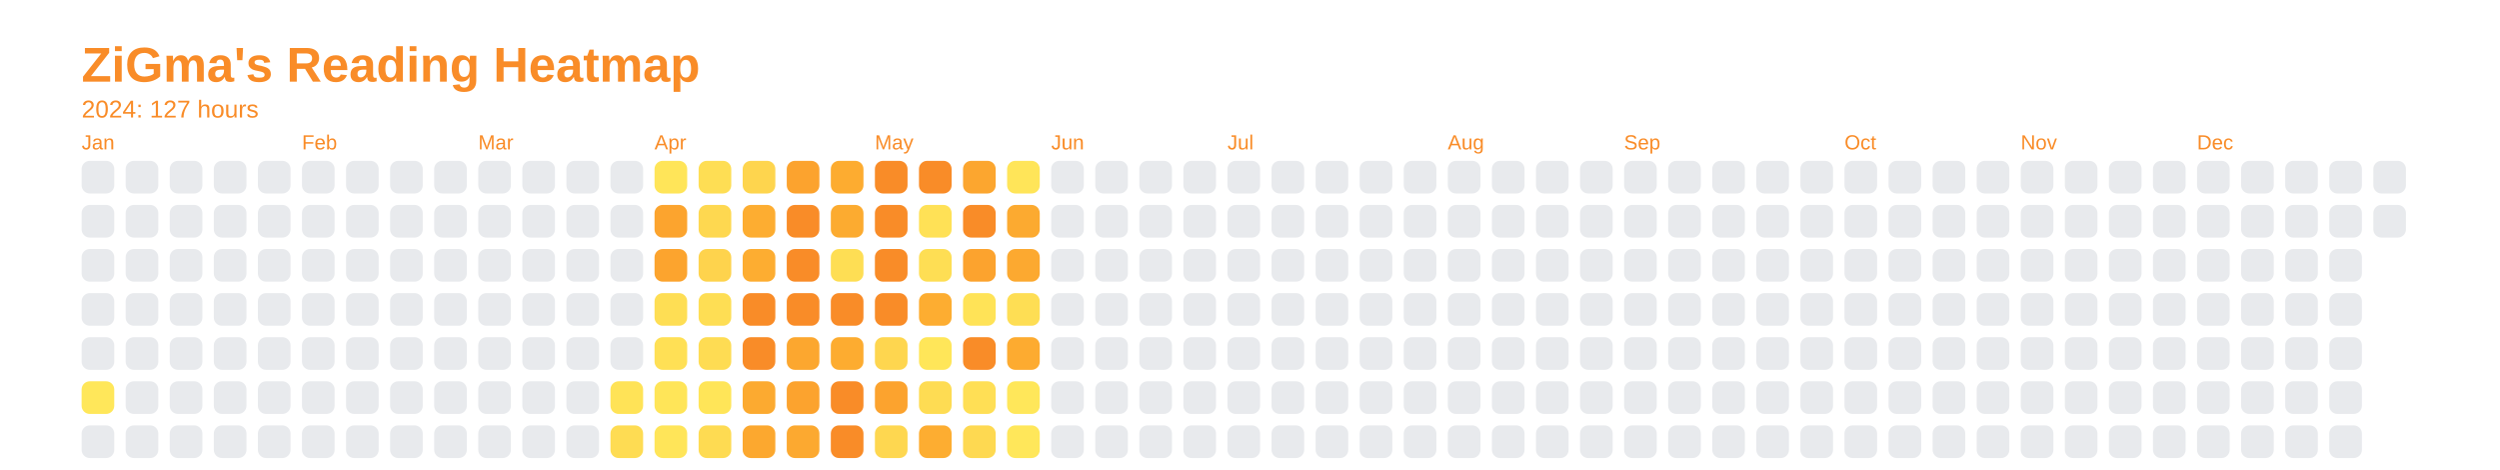
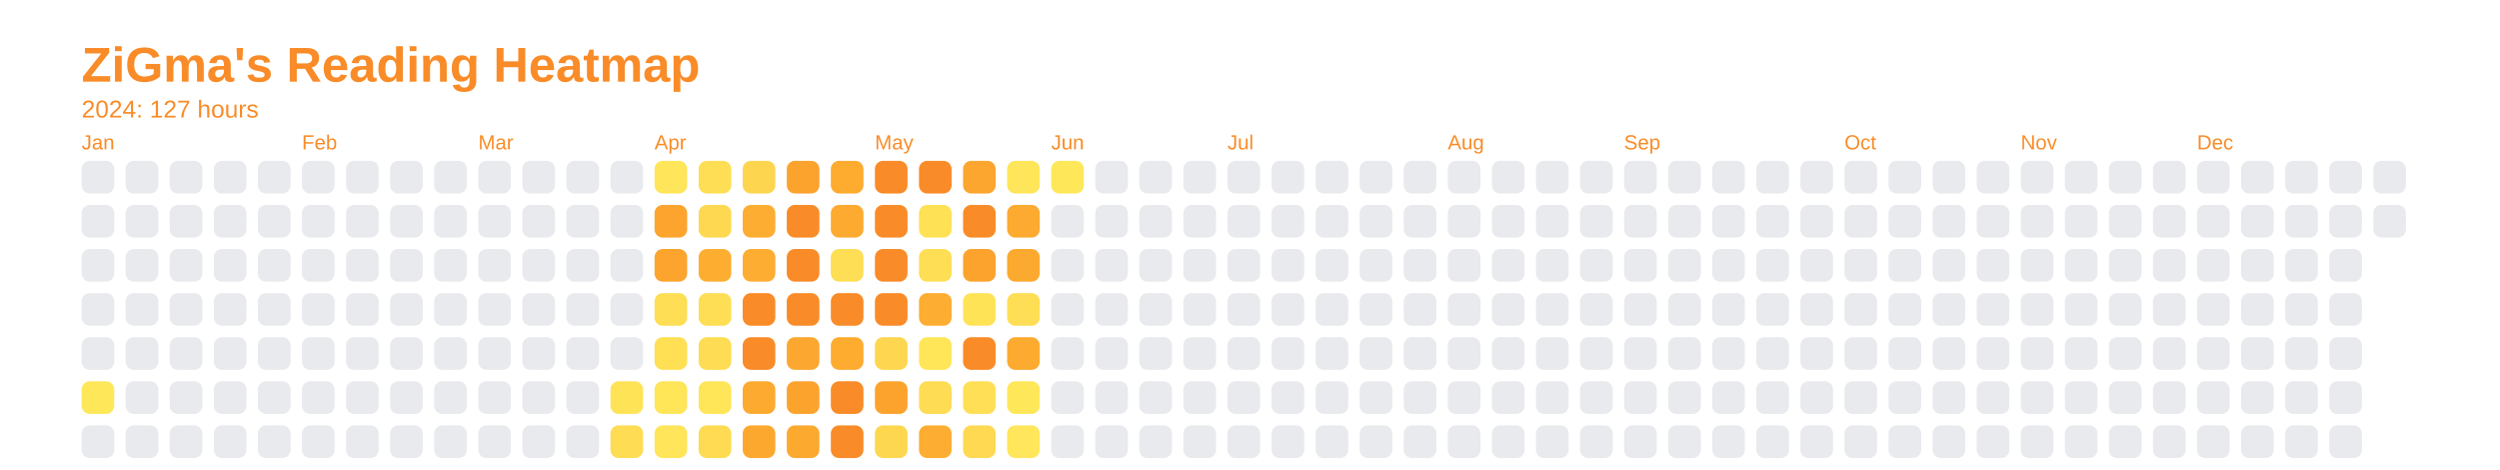
<svg xmlns="http://www.w3.org/2000/svg" baseProfile="full" height="57.5mm" version="1.1" viewBox="0,0,306.2,57.5" width="306.2mm">
  <defs />
  <rect fill="none" height="57.5" width="306.2" x="0" y="0" />
  <text fill="#f98c28" style="font-size:6px; font-family:Arial; font-weight:bold;" x="10" y="10">ZiGma's Reading Heatmap</text>
  <text fill="#f98c28" style="font-size:3px; font-family:Arial;" x="10" y="14.4">2024: 127 hours</text>
  <text fill="#f98c28" style="font-size:2.5px; font-family:Arial" x="10" y="18.3">Jan</text>
  <rect fill="#e8eaed" height="4" rx="1" ry="1" width="4" x="10" y="19.7" />
  <rect fill="#e8eaed" height="4" rx="1" ry="1" width="4" x="10" y="25.1" />
  <rect fill="#e8eaed" height="4" rx="1" ry="1" width="4" x="10" y="30.5" />
  <rect fill="#e8eaed" height="4" rx="1" ry="1" width="4" x="10" y="35.9" />
  <rect fill="#e8eaed" height="4" rx="1" ry="1" width="4" x="10" y="41.3" />
  <rect fill="#ffe75a" height="4" rx="1" ry="1" width="4" x="10" y="46.7" />
  <rect fill="#e8eaed" height="4" rx="1" ry="1" width="4" x="10" y="52.1" />
  <rect fill="#e8eaed" height="4" rx="1" ry="1" width="4" x="15.4" y="19.7" />
  <rect fill="#e8eaed" height="4" rx="1" ry="1" width="4" x="15.4" y="25.1" />
  <rect fill="#e8eaed" height="4" rx="1" ry="1" width="4" x="15.4" y="30.5" />
  <rect fill="#e8eaed" height="4" rx="1" ry="1" width="4" x="15.4" y="35.9" />
  <rect fill="#e8eaed" height="4" rx="1" ry="1" width="4" x="15.4" y="41.3" />
  <rect fill="#e8eaed" height="4" rx="1" ry="1" width="4" x="15.4" y="46.7" />
  <rect fill="#e8eaed" height="4" rx="1" ry="1" width="4" x="15.4" y="52.1" />
  <rect fill="#e8eaed" height="4" rx="1" ry="1" width="4" x="20.8" y="19.7" />
  <rect fill="#e8eaed" height="4" rx="1" ry="1" width="4" x="20.8" y="25.1" />
  <rect fill="#e8eaed" height="4" rx="1" ry="1" width="4" x="20.8" y="30.5" />
  <rect fill="#e8eaed" height="4" rx="1" ry="1" width="4" x="20.8" y="35.9" />
  <rect fill="#e8eaed" height="4" rx="1" ry="1" width="4" x="20.8" y="41.3" />
  <rect fill="#e8eaed" height="4" rx="1" ry="1" width="4" x="20.8" y="46.7" />
  <rect fill="#e8eaed" height="4" rx="1" ry="1" width="4" x="20.8" y="52.1" />
  <rect fill="#e8eaed" height="4" rx="1" ry="1" width="4" x="26.2" y="19.7" />
  <rect fill="#e8eaed" height="4" rx="1" ry="1" width="4" x="26.2" y="25.1" />
  <rect fill="#e8eaed" height="4" rx="1" ry="1" width="4" x="26.2" y="30.5" />
  <rect fill="#e8eaed" height="4" rx="1" ry="1" width="4" x="26.2" y="35.9" />
  <rect fill="#e8eaed" height="4" rx="1" ry="1" width="4" x="26.2" y="41.3" />
  <rect fill="#e8eaed" height="4" rx="1" ry="1" width="4" x="26.2" y="46.7" />
  <rect fill="#e8eaed" height="4" rx="1" ry="1" width="4" x="26.2" y="52.1" />
  <rect fill="#e8eaed" height="4" rx="1" ry="1" width="4" x="31.6" y="19.7" />
  <rect fill="#e8eaed" height="4" rx="1" ry="1" width="4" x="31.6" y="25.1" />
  <rect fill="#e8eaed" height="4" rx="1" ry="1" width="4" x="31.6" y="30.5" />
  <rect fill="#e8eaed" height="4" rx="1" ry="1" width="4" x="31.6" y="35.9" />
  <rect fill="#e8eaed" height="4" rx="1" ry="1" width="4" x="31.6" y="41.3" />
  <rect fill="#e8eaed" height="4" rx="1" ry="1" width="4" x="31.6" y="46.7" />
  <rect fill="#e8eaed" height="4" rx="1" ry="1" width="4" x="31.6" y="52.1" />
  <text fill="#f98c28" style="font-size:2.5px; font-family:Arial" x="37.0" y="18.3">Feb</text>
  <rect fill="#e8eaed" height="4" rx="1" ry="1" width="4" x="37.0" y="19.7" />
  <rect fill="#e8eaed" height="4" rx="1" ry="1" width="4" x="37.0" y="25.1" />
  <rect fill="#e8eaed" height="4" rx="1" ry="1" width="4" x="37.0" y="30.5" />
  <rect fill="#e8eaed" height="4" rx="1" ry="1" width="4" x="37.0" y="35.9" />
  <rect fill="#e8eaed" height="4" rx="1" ry="1" width="4" x="37.0" y="41.3" />
  <rect fill="#e8eaed" height="4" rx="1" ry="1" width="4" x="37.0" y="46.7" />
  <rect fill="#e8eaed" height="4" rx="1" ry="1" width="4" x="37.0" y="52.1" />
  <rect fill="#e8eaed" height="4" rx="1" ry="1" width="4" x="42.4" y="19.7" />
  <rect fill="#e8eaed" height="4" rx="1" ry="1" width="4" x="42.4" y="25.1" />
  <rect fill="#e8eaed" height="4" rx="1" ry="1" width="4" x="42.4" y="30.5" />
  <rect fill="#e8eaed" height="4" rx="1" ry="1" width="4" x="42.4" y="35.9" />
  <rect fill="#e8eaed" height="4" rx="1" ry="1" width="4" x="42.4" y="41.3" />
  <rect fill="#e8eaed" height="4" rx="1" ry="1" width="4" x="42.4" y="46.7" />
  <rect fill="#e8eaed" height="4" rx="1" ry="1" width="4" x="42.4" y="52.1" />
  <rect fill="#e8eaed" height="4" rx="1" ry="1" width="4" x="47.8" y="19.7" />
  <rect fill="#e8eaed" height="4" rx="1" ry="1" width="4" x="47.8" y="25.1" />
  <rect fill="#e8eaed" height="4" rx="1" ry="1" width="4" x="47.8" y="30.5" />
  <rect fill="#e8eaed" height="4" rx="1" ry="1" width="4" x="47.8" y="35.9" />
  <rect fill="#e8eaed" height="4" rx="1" ry="1" width="4" x="47.8" y="41.3" />
  <rect fill="#e8eaed" height="4" rx="1" ry="1" width="4" x="47.8" y="46.7" />
  <rect fill="#e8eaed" height="4" rx="1" ry="1" width="4" x="47.8" y="52.1" />
  <rect fill="#e8eaed" height="4" rx="1" ry="1" width="4" x="53.2" y="19.7" />
  <rect fill="#e8eaed" height="4" rx="1" ry="1" width="4" x="53.2" y="25.1" />
  <rect fill="#e8eaed" height="4" rx="1" ry="1" width="4" x="53.2" y="30.5" />
  <rect fill="#e8eaed" height="4" rx="1" ry="1" width="4" x="53.2" y="35.9" />
  <rect fill="#e8eaed" height="4" rx="1" ry="1" width="4" x="53.2" y="41.3" />
  <rect fill="#e8eaed" height="4" rx="1" ry="1" width="4" x="53.2" y="46.7" />
  <rect fill="#e8eaed" height="4" rx="1" ry="1" width="4" x="53.2" y="52.1" />
  <text fill="#f98c28" style="font-size:2.5px; font-family:Arial" x="58.6" y="18.3">Mar</text>
  <rect fill="#e8eaed" height="4" rx="1" ry="1" width="4" x="58.6" y="19.7" />
  <rect fill="#e8eaed" height="4" rx="1" ry="1" width="4" x="58.6" y="25.1" />
  <rect fill="#e8eaed" height="4" rx="1" ry="1" width="4" x="58.6" y="30.5" />
  <rect fill="#e8eaed" height="4" rx="1" ry="1" width="4" x="58.6" y="35.9" />
  <rect fill="#e8eaed" height="4" rx="1" ry="1" width="4" x="58.6" y="41.3" />
  <rect fill="#e8eaed" height="4" rx="1" ry="1" width="4" x="58.6" y="46.7" />
  <rect fill="#e8eaed" height="4" rx="1" ry="1" width="4" x="58.6" y="52.1" />
  <rect fill="#e8eaed" height="4" rx="1" ry="1" width="4" x="64" y="19.7" />
  <rect fill="#e8eaed" height="4" rx="1" ry="1" width="4" x="64" y="25.1" />
  <rect fill="#e8eaed" height="4" rx="1" ry="1" width="4" x="64" y="30.5" />
  <rect fill="#e8eaed" height="4" rx="1" ry="1" width="4" x="64" y="35.9" />
  <rect fill="#e8eaed" height="4" rx="1" ry="1" width="4" x="64" y="41.3" />
  <rect fill="#e8eaed" height="4" rx="1" ry="1" width="4" x="64" y="46.7" />
  <rect fill="#e8eaed" height="4" rx="1" ry="1" width="4" x="64" y="52.1" />
  <rect fill="#e8eaed" height="4" rx="1" ry="1" width="4" x="69.4" y="19.7" />
  <rect fill="#e8eaed" height="4" rx="1" ry="1" width="4" x="69.4" y="25.1" />
  <rect fill="#e8eaed" height="4" rx="1" ry="1" width="4" x="69.4" y="30.5" />
  <rect fill="#e8eaed" height="4" rx="1" ry="1" width="4" x="69.4" y="35.9" />
  <rect fill="#e8eaed" height="4" rx="1" ry="1" width="4" x="69.4" y="41.3" />
  <rect fill="#e8eaed" height="4" rx="1" ry="1" width="4" x="69.4" y="46.7" />
  <rect fill="#e8eaed" height="4" rx="1" ry="1" width="4" x="69.4" y="52.1" />
  <rect fill="#e8eaed" height="4" rx="1" ry="1" width="4" x="74.8" y="19.7" />
  <rect fill="#e8eaed" height="4" rx="1" ry="1" width="4" x="74.8" y="25.1" />
  <rect fill="#e8eaed" height="4" rx="1" ry="1" width="4" x="74.8" y="30.5" />
  <rect fill="#e8eaed" height="4" rx="1" ry="1" width="4" x="74.8" y="35.9" />
  <rect fill="#e8eaed" height="4" rx="1" ry="1" width="4" x="74.8" y="41.3" />
  <rect fill="#ffe357" height="4" rx="1" ry="1" width="4" x="74.8" y="46.7" />
  <rect fill="#fedc53" height="4" rx="1" ry="1" width="4" x="74.8" y="52.1" />
  <text fill="#f98c28" style="font-size:2.5px; font-family:Arial" x="80.2" y="18.3">Apr</text>
  <rect fill="#ffe559" height="4" rx="1" ry="1" width="4" x="80.2" y="19.7" />
  <rect fill="#fca42e" height="4" rx="1" ry="1" width="4" x="80.2" y="25.1" />
  <rect fill="#fca42e" height="4" rx="1" ry="1" width="4" x="80.2" y="30.5" />
  <rect fill="#fede54" height="4" rx="1" ry="1" width="4" x="80.2" y="35.9" />
  <rect fill="#ffe055" height="4" rx="1" ry="1" width="4" x="80.2" y="41.3" />
  <rect fill="#ffe558" height="4" rx="1" ry="1" width="4" x="80.2" y="46.7" />
  <rect fill="#ffe559" height="4" rx="1" ry="1" width="4" x="80.2" y="52.1" />
  <rect fill="#fede54" height="4" rx="1" ry="1" width="4" x="85.6" y="19.7" />
  <rect fill="#fed850" height="4" rx="1" ry="1" width="4" x="85.6" y="25.1" />
-   <rect fill="#fed34d" height="4" rx="1" ry="1" width="4" x="85.6" y="30.5" />
+   <rect fill="#fdae31" height="4" rx="1" ry="1" width="4" x="85.6" y="30.5" />
  <rect fill="#fede54" height="4" rx="1" ry="1" width="4" x="85.6" y="35.9" />
  <rect fill="#fedc53" height="4" rx="1" ry="1" width="4" x="85.6" y="41.3" />
  <rect fill="#ffe558" height="4" rx="1" ry="1" width="4" x="85.6" y="46.7" />
  <rect fill="#fedb52" height="4" rx="1" ry="1" width="4" x="85.6" y="52.1" />
  <rect fill="#fed54e" height="4" rx="1" ry="1" width="4" x="91" y="19.7" />
  <rect fill="#fdad31" height="4" rx="1" ry="1" width="4" x="91" y="25.1" />
  <rect fill="#fdad31" height="4" rx="1" ry="1" width="4" x="91" y="30.5" />
  <rect fill="#f98c28" height="4" rx="1" ry="1" width="4" x="91" y="35.9" />
  <rect fill="#f98c28" height="4" rx="1" ry="1" width="4" x="91" y="41.3" />
  <rect fill="#fcaa30" height="4" rx="1" ry="1" width="4" x="91" y="46.7" />
  <rect fill="#fca82f" height="4" rx="1" ry="1" width="4" x="91" y="52.1" />
  <rect fill="#fca32e" height="4" rx="1" ry="1" width="4" x="96.4" y="19.7" />
  <rect fill="#f98c28" height="4" rx="1" ry="1" width="4" x="96.4" y="25.1" />
  <rect fill="#f98c28" height="4" rx="1" ry="1" width="4" x="96.4" y="30.5" />
  <rect fill="#f98c28" height="4" rx="1" ry="1" width="4" x="96.4" y="35.9" />
  <rect fill="#fca72f" height="4" rx="1" ry="1" width="4" x="96.4" y="41.3" />
  <rect fill="#fca32e" height="4" rx="1" ry="1" width="4" x="96.4" y="46.7" />
  <rect fill="#fca930" height="4" rx="1" ry="1" width="4" x="96.4" y="52.1" />
  <rect fill="#fdac30" height="4" rx="1" ry="1" width="4" x="101.8" y="19.7" />
  <rect fill="#fcab30" height="4" rx="1" ry="1" width="4" x="101.8" y="25.1" />
  <rect fill="#fede54" height="4" rx="1" ry="1" width="4" x="101.8" y="30.5" />
  <rect fill="#f98c28" height="4" rx="1" ry="1" width="4" x="101.8" y="35.9" />
  <rect fill="#fdac30" height="4" rx="1" ry="1" width="4" x="101.8" y="41.3" />
  <rect fill="#f98c28" height="4" rx="1" ry="1" width="4" x="101.8" y="46.7" />
  <rect fill="#f98c28" height="4" rx="1" ry="1" width="4" x="101.8" y="52.1" />
  <text fill="#f98c28" style="font-size:2.5px; font-family:Arial" x="107.2" y="18.3">May</text>
  <rect fill="#f98c28" height="4" rx="1" ry="1" width="4" x="107.2" y="19.7" />
  <rect fill="#f98c28" height="4" rx="1" ry="1" width="4" x="107.2" y="25.1" />
  <rect fill="#f98c28" height="4" rx="1" ry="1" width="4" x="107.2" y="30.5" />
  <rect fill="#f98c28" height="4" rx="1" ry="1" width="4" x="107.2" y="35.9" />
  <rect fill="#fed64f" height="4" rx="1" ry="1" width="4" x="107.2" y="41.3" />
  <rect fill="#fca32e" height="4" rx="1" ry="1" width="4" x="107.2" y="46.7" />
  <rect fill="#fed750" height="4" rx="1" ry="1" width="4" x="107.2" y="52.1" />
  <rect fill="#f98c28" height="4" rx="1" ry="1" width="4" x="112.6" y="19.7" />
  <rect fill="#ffe156" height="4" rx="1" ry="1" width="4" x="112.6" y="25.1" />
  <rect fill="#fede54" height="4" rx="1" ry="1" width="4" x="112.6" y="30.5" />
  <rect fill="#fdad31" height="4" rx="1" ry="1" width="4" x="112.6" y="35.9" />
  <rect fill="#ffe659" height="4" rx="1" ry="1" width="4" x="112.6" y="41.3" />
  <rect fill="#fedc53" height="4" rx="1" ry="1" width="4" x="112.6" y="46.7" />
  <rect fill="#fdad31" height="4" rx="1" ry="1" width="4" x="112.6" y="52.1" />
  <rect fill="#fca62f" height="4" rx="1" ry="1" width="4" x="118" y="19.7" />
  <rect fill="#f98c28" height="4" rx="1" ry="1" width="4" x="118" y="25.1" />
  <rect fill="#fca32e" height="4" rx="1" ry="1" width="4" x="118" y="30.5" />
  <rect fill="#ffe357" height="4" rx="1" ry="1" width="4" x="118" y="35.9" />
  <rect fill="#f98c28" height="4" rx="1" ry="1" width="4" x="118" y="41.3" />
  <rect fill="#ffdf55" height="4" rx="1" ry="1" width="4" x="118" y="46.7" />
  <rect fill="#fed951" height="4" rx="1" ry="1" width="4" x="118" y="52.1" />
  <rect fill="#ffe559" height="4" rx="1" ry="1" width="4" x="123.4" y="19.7" />
  <rect fill="#fcaa30" height="4" rx="1" ry="1" width="4" x="123.4" y="25.1" />
  <rect fill="#fca930" height="4" rx="1" ry="1" width="4" x="123.4" y="30.5" />
  <rect fill="#fede54" height="4" rx="1" ry="1" width="4" x="123.4" y="35.9" />
  <rect fill="#fdab30" height="4" rx="1" ry="1" width="4" x="123.4" y="41.3" />
  <rect fill="#ffe75a" height="4" rx="1" ry="1" width="4" x="123.4" y="46.7" />
-   <rect fill="#ffe75a" height="4" rx="1" ry="1" width="4" x="123.4" y="52.1" />
+   <rect fill="#ffe65a" height="4" rx="1" ry="1" width="4" x="123.4" y="52.1" />
  <text fill="#f98c28" style="font-size:2.5px; font-family:Arial" x="128.8" y="18.3">Jun</text>
-   <rect fill="#e8eaed" height="4" rx="1" ry="1" width="4" x="128.8" y="19.7" />
+   <rect fill="#ffe75a" height="4" rx="1" ry="1" width="4" x="128.8" y="19.7" />
  <rect fill="#e8eaed" height="4" rx="1" ry="1" width="4" x="128.8" y="25.1" />
  <rect fill="#e8eaed" height="4" rx="1" ry="1" width="4" x="128.8" y="30.5" />
  <rect fill="#e8eaed" height="4" rx="1" ry="1" width="4" x="128.8" y="35.9" />
  <rect fill="#e8eaed" height="4" rx="1" ry="1" width="4" x="128.8" y="41.3" />
  <rect fill="#e8eaed" height="4" rx="1" ry="1" width="4" x="128.8" y="46.7" />
  <rect fill="#e8eaed" height="4" rx="1" ry="1" width="4" x="128.8" y="52.1" />
  <rect fill="#e8eaed" height="4" rx="1" ry="1" width="4" x="134.2" y="19.7" />
  <rect fill="#e8eaed" height="4" rx="1" ry="1" width="4" x="134.2" y="25.1" />
  <rect fill="#e8eaed" height="4" rx="1" ry="1" width="4" x="134.2" y="30.5" />
  <rect fill="#e8eaed" height="4" rx="1" ry="1" width="4" x="134.2" y="35.9" />
  <rect fill="#e8eaed" height="4" rx="1" ry="1" width="4" x="134.2" y="41.3" />
  <rect fill="#e8eaed" height="4" rx="1" ry="1" width="4" x="134.2" y="46.7" />
  <rect fill="#e8eaed" height="4" rx="1" ry="1" width="4" x="134.2" y="52.1" />
  <rect fill="#e8eaed" height="4" rx="1" ry="1" width="4" x="139.6" y="19.7" />
  <rect fill="#e8eaed" height="4" rx="1" ry="1" width="4" x="139.6" y="25.1" />
  <rect fill="#e8eaed" height="4" rx="1" ry="1" width="4" x="139.6" y="30.5" />
  <rect fill="#e8eaed" height="4" rx="1" ry="1" width="4" x="139.6" y="35.9" />
  <rect fill="#e8eaed" height="4" rx="1" ry="1" width="4" x="139.6" y="41.3" />
  <rect fill="#e8eaed" height="4" rx="1" ry="1" width="4" x="139.6" y="46.7" />
  <rect fill="#e8eaed" height="4" rx="1" ry="1" width="4" x="139.6" y="52.1" />
  <rect fill="#e8eaed" height="4" rx="1" ry="1" width="4" x="145" y="19.7" />
  <rect fill="#e8eaed" height="4" rx="1" ry="1" width="4" x="145" y="25.1" />
  <rect fill="#e8eaed" height="4" rx="1" ry="1" width="4" x="145" y="30.5" />
  <rect fill="#e8eaed" height="4" rx="1" ry="1" width="4" x="145" y="35.9" />
  <rect fill="#e8eaed" height="4" rx="1" ry="1" width="4" x="145" y="41.3" />
  <rect fill="#e8eaed" height="4" rx="1" ry="1" width="4" x="145" y="46.7" />
  <rect fill="#e8eaed" height="4" rx="1" ry="1" width="4" x="145" y="52.1" />
  <text fill="#f98c28" style="font-size:2.5px; font-family:Arial" x="150.4" y="18.3">Jul</text>
  <rect fill="#e8eaed" height="4" rx="1" ry="1" width="4" x="150.4" y="19.7" />
  <rect fill="#e8eaed" height="4" rx="1" ry="1" width="4" x="150.4" y="25.1" />
  <rect fill="#e8eaed" height="4" rx="1" ry="1" width="4" x="150.4" y="30.5" />
  <rect fill="#e8eaed" height="4" rx="1" ry="1" width="4" x="150.4" y="35.9" />
  <rect fill="#e8eaed" height="4" rx="1" ry="1" width="4" x="150.4" y="41.3" />
  <rect fill="#e8eaed" height="4" rx="1" ry="1" width="4" x="150.4" y="46.7" />
  <rect fill="#e8eaed" height="4" rx="1" ry="1" width="4" x="150.4" y="52.1" />
  <rect fill="#e8eaed" height="4" rx="1" ry="1" width="4" x="155.8" y="19.7" />
  <rect fill="#e8eaed" height="4" rx="1" ry="1" width="4" x="155.8" y="25.1" />
  <rect fill="#e8eaed" height="4" rx="1" ry="1" width="4" x="155.8" y="30.5" />
  <rect fill="#e8eaed" height="4" rx="1" ry="1" width="4" x="155.8" y="35.9" />
  <rect fill="#e8eaed" height="4" rx="1" ry="1" width="4" x="155.8" y="41.3" />
  <rect fill="#e8eaed" height="4" rx="1" ry="1" width="4" x="155.8" y="46.7" />
  <rect fill="#e8eaed" height="4" rx="1" ry="1" width="4" x="155.8" y="52.1" />
  <rect fill="#e8eaed" height="4" rx="1" ry="1" width="4" x="161.2" y="19.7" />
  <rect fill="#e8eaed" height="4" rx="1" ry="1" width="4" x="161.2" y="25.1" />
  <rect fill="#e8eaed" height="4" rx="1" ry="1" width="4" x="161.2" y="30.5" />
  <rect fill="#e8eaed" height="4" rx="1" ry="1" width="4" x="161.2" y="35.9" />
  <rect fill="#e8eaed" height="4" rx="1" ry="1" width="4" x="161.2" y="41.3" />
  <rect fill="#e8eaed" height="4" rx="1" ry="1" width="4" x="161.2" y="46.7" />
  <rect fill="#e8eaed" height="4" rx="1" ry="1" width="4" x="161.2" y="52.1" />
  <rect fill="#e8eaed" height="4" rx="1" ry="1" width="4" x="166.6" y="19.7" />
  <rect fill="#e8eaed" height="4" rx="1" ry="1" width="4" x="166.6" y="25.1" />
  <rect fill="#e8eaed" height="4" rx="1" ry="1" width="4" x="166.6" y="30.5" />
  <rect fill="#e8eaed" height="4" rx="1" ry="1" width="4" x="166.6" y="35.9" />
  <rect fill="#e8eaed" height="4" rx="1" ry="1" width="4" x="166.6" y="41.3" />
  <rect fill="#e8eaed" height="4" rx="1" ry="1" width="4" x="166.6" y="46.7" />
  <rect fill="#e8eaed" height="4" rx="1" ry="1" width="4" x="166.6" y="52.1" />
  <rect fill="#e8eaed" height="4" rx="1" ry="1" width="4" x="172" y="19.7" />
  <rect fill="#e8eaed" height="4" rx="1" ry="1" width="4" x="172" y="25.1" />
  <rect fill="#e8eaed" height="4" rx="1" ry="1" width="4" x="172" y="30.5" />
  <rect fill="#e8eaed" height="4" rx="1" ry="1" width="4" x="172" y="35.9" />
  <rect fill="#e8eaed" height="4" rx="1" ry="1" width="4" x="172" y="41.3" />
  <rect fill="#e8eaed" height="4" rx="1" ry="1" width="4" x="172" y="46.7" />
  <rect fill="#e8eaed" height="4" rx="1" ry="1" width="4" x="172" y="52.1" />
  <text fill="#f98c28" style="font-size:2.5px; font-family:Arial" x="177.4" y="18.3">Aug</text>
  <rect fill="#e8eaed" height="4" rx="1" ry="1" width="4" x="177.4" y="19.7" />
  <rect fill="#e8eaed" height="4" rx="1" ry="1" width="4" x="177.4" y="25.1" />
  <rect fill="#e8eaed" height="4" rx="1" ry="1" width="4" x="177.4" y="30.5" />
  <rect fill="#e8eaed" height="4" rx="1" ry="1" width="4" x="177.4" y="35.9" />
  <rect fill="#e8eaed" height="4" rx="1" ry="1" width="4" x="177.4" y="41.3" />
  <rect fill="#e8eaed" height="4" rx="1" ry="1" width="4" x="177.4" y="46.7" />
  <rect fill="#e8eaed" height="4" rx="1" ry="1" width="4" x="177.4" y="52.1" />
  <rect fill="#e8eaed" height="4" rx="1" ry="1" width="4" x="182.8" y="19.7" />
  <rect fill="#e8eaed" height="4" rx="1" ry="1" width="4" x="182.8" y="25.1" />
  <rect fill="#e8eaed" height="4" rx="1" ry="1" width="4" x="182.8" y="30.5" />
  <rect fill="#e8eaed" height="4" rx="1" ry="1" width="4" x="182.8" y="35.9" />
  <rect fill="#e8eaed" height="4" rx="1" ry="1" width="4" x="182.8" y="41.3" />
  <rect fill="#e8eaed" height="4" rx="1" ry="1" width="4" x="182.8" y="46.7" />
  <rect fill="#e8eaed" height="4" rx="1" ry="1" width="4" x="182.8" y="52.1" />
  <rect fill="#e8eaed" height="4" rx="1" ry="1" width="4" x="188.2" y="19.7" />
  <rect fill="#e8eaed" height="4" rx="1" ry="1" width="4" x="188.2" y="25.1" />
  <rect fill="#e8eaed" height="4" rx="1" ry="1" width="4" x="188.2" y="30.5" />
  <rect fill="#e8eaed" height="4" rx="1" ry="1" width="4" x="188.2" y="35.9" />
  <rect fill="#e8eaed" height="4" rx="1" ry="1" width="4" x="188.2" y="41.3" />
  <rect fill="#e8eaed" height="4" rx="1" ry="1" width="4" x="188.2" y="46.7" />
  <rect fill="#e8eaed" height="4" rx="1" ry="1" width="4" x="188.2" y="52.1" />
  <rect fill="#e8eaed" height="4" rx="1" ry="1" width="4" x="193.6" y="19.7" />
  <rect fill="#e8eaed" height="4" rx="1" ry="1" width="4" x="193.6" y="25.1" />
  <rect fill="#e8eaed" height="4" rx="1" ry="1" width="4" x="193.6" y="30.5" />
  <rect fill="#e8eaed" height="4" rx="1" ry="1" width="4" x="193.6" y="35.9" />
  <rect fill="#e8eaed" height="4" rx="1" ry="1" width="4" x="193.6" y="41.3" />
  <rect fill="#e8eaed" height="4" rx="1" ry="1" width="4" x="193.6" y="46.7" />
  <rect fill="#e8eaed" height="4" rx="1" ry="1" width="4" x="193.6" y="52.1" />
  <text fill="#f98c28" style="font-size:2.5px; font-family:Arial" x="199" y="18.3">Sep</text>
  <rect fill="#e8eaed" height="4" rx="1" ry="1" width="4" x="199" y="19.7" />
  <rect fill="#e8eaed" height="4" rx="1" ry="1" width="4" x="199" y="25.1" />
  <rect fill="#e8eaed" height="4" rx="1" ry="1" width="4" x="199" y="30.5" />
  <rect fill="#e8eaed" height="4" rx="1" ry="1" width="4" x="199" y="35.9" />
  <rect fill="#e8eaed" height="4" rx="1" ry="1" width="4" x="199" y="41.3" />
  <rect fill="#e8eaed" height="4" rx="1" ry="1" width="4" x="199" y="46.7" />
  <rect fill="#e8eaed" height="4" rx="1" ry="1" width="4" x="199" y="52.1" />
  <rect fill="#e8eaed" height="4" rx="1" ry="1" width="4" x="204.4" y="19.7" />
  <rect fill="#e8eaed" height="4" rx="1" ry="1" width="4" x="204.4" y="25.1" />
  <rect fill="#e8eaed" height="4" rx="1" ry="1" width="4" x="204.4" y="30.5" />
  <rect fill="#e8eaed" height="4" rx="1" ry="1" width="4" x="204.4" y="35.9" />
  <rect fill="#e8eaed" height="4" rx="1" ry="1" width="4" x="204.4" y="41.3" />
  <rect fill="#e8eaed" height="4" rx="1" ry="1" width="4" x="204.4" y="46.7" />
  <rect fill="#e8eaed" height="4" rx="1" ry="1" width="4" x="204.4" y="52.1" />
  <rect fill="#e8eaed" height="4" rx="1" ry="1" width="4" x="209.8" y="19.7" />
  <rect fill="#e8eaed" height="4" rx="1" ry="1" width="4" x="209.8" y="25.1" />
  <rect fill="#e8eaed" height="4" rx="1" ry="1" width="4" x="209.8" y="30.5" />
  <rect fill="#e8eaed" height="4" rx="1" ry="1" width="4" x="209.8" y="35.9" />
  <rect fill="#e8eaed" height="4" rx="1" ry="1" width="4" x="209.8" y="41.3" />
  <rect fill="#e8eaed" height="4" rx="1" ry="1" width="4" x="209.8" y="46.7" />
  <rect fill="#e8eaed" height="4" rx="1" ry="1" width="4" x="209.8" y="52.1" />
  <rect fill="#e8eaed" height="4" rx="1" ry="1" width="4" x="215.2" y="19.7" />
  <rect fill="#e8eaed" height="4" rx="1" ry="1" width="4" x="215.2" y="25.1" />
  <rect fill="#e8eaed" height="4" rx="1" ry="1" width="4" x="215.2" y="30.5" />
  <rect fill="#e8eaed" height="4" rx="1" ry="1" width="4" x="215.2" y="35.9" />
  <rect fill="#e8eaed" height="4" rx="1" ry="1" width="4" x="215.2" y="41.3" />
  <rect fill="#e8eaed" height="4" rx="1" ry="1" width="4" x="215.2" y="46.7" />
  <rect fill="#e8eaed" height="4" rx="1" ry="1" width="4" x="215.2" y="52.1" />
  <rect fill="#e8eaed" height="4" rx="1" ry="1" width="4" x="220.6" y="19.7" />
  <rect fill="#e8eaed" height="4" rx="1" ry="1" width="4" x="220.6" y="25.1" />
  <rect fill="#e8eaed" height="4" rx="1" ry="1" width="4" x="220.6" y="30.5" />
  <rect fill="#e8eaed" height="4" rx="1" ry="1" width="4" x="220.6" y="35.9" />
  <rect fill="#e8eaed" height="4" rx="1" ry="1" width="4" x="220.6" y="41.3" />
  <rect fill="#e8eaed" height="4" rx="1" ry="1" width="4" x="220.6" y="46.7" />
  <rect fill="#e8eaed" height="4" rx="1" ry="1" width="4" x="220.6" y="52.1" />
  <text fill="#f98c28" style="font-size:2.5px; font-family:Arial" x="226" y="18.3">Oct</text>
  <rect fill="#e8eaed" height="4" rx="1" ry="1" width="4" x="226" y="19.7" />
  <rect fill="#e8eaed" height="4" rx="1" ry="1" width="4" x="226" y="25.1" />
  <rect fill="#e8eaed" height="4" rx="1" ry="1" width="4" x="226" y="30.5" />
  <rect fill="#e8eaed" height="4" rx="1" ry="1" width="4" x="226" y="35.9" />
  <rect fill="#e8eaed" height="4" rx="1" ry="1" width="4" x="226" y="41.3" />
  <rect fill="#e8eaed" height="4" rx="1" ry="1" width="4" x="226" y="46.7" />
  <rect fill="#e8eaed" height="4" rx="1" ry="1" width="4" x="226" y="52.1" />
  <rect fill="#e8eaed" height="4" rx="1" ry="1" width="4" x="231.4" y="19.7" />
  <rect fill="#e8eaed" height="4" rx="1" ry="1" width="4" x="231.4" y="25.1" />
  <rect fill="#e8eaed" height="4" rx="1" ry="1" width="4" x="231.4" y="30.5" />
  <rect fill="#e8eaed" height="4" rx="1" ry="1" width="4" x="231.4" y="35.9" />
  <rect fill="#e8eaed" height="4" rx="1" ry="1" width="4" x="231.4" y="41.3" />
  <rect fill="#e8eaed" height="4" rx="1" ry="1" width="4" x="231.4" y="46.7" />
  <rect fill="#e8eaed" height="4" rx="1" ry="1" width="4" x="231.4" y="52.1" />
  <rect fill="#e8eaed" height="4" rx="1" ry="1" width="4" x="236.8" y="19.7" />
  <rect fill="#e8eaed" height="4" rx="1" ry="1" width="4" x="236.8" y="25.1" />
  <rect fill="#e8eaed" height="4" rx="1" ry="1" width="4" x="236.8" y="30.5" />
  <rect fill="#e8eaed" height="4" rx="1" ry="1" width="4" x="236.8" y="35.9" />
  <rect fill="#e8eaed" height="4" rx="1" ry="1" width="4" x="236.8" y="41.3" />
  <rect fill="#e8eaed" height="4" rx="1" ry="1" width="4" x="236.8" y="46.7" />
  <rect fill="#e8eaed" height="4" rx="1" ry="1" width="4" x="236.8" y="52.1" />
  <rect fill="#e8eaed" height="4" rx="1" ry="1" width="4" x="242.2" y="19.7" />
  <rect fill="#e8eaed" height="4" rx="1" ry="1" width="4" x="242.2" y="25.1" />
  <rect fill="#e8eaed" height="4" rx="1" ry="1" width="4" x="242.2" y="30.5" />
  <rect fill="#e8eaed" height="4" rx="1" ry="1" width="4" x="242.2" y="35.9" />
  <rect fill="#e8eaed" height="4" rx="1" ry="1" width="4" x="242.2" y="41.3" />
  <rect fill="#e8eaed" height="4" rx="1" ry="1" width="4" x="242.2" y="46.7" />
  <rect fill="#e8eaed" height="4" rx="1" ry="1" width="4" x="242.2" y="52.1" />
  <text fill="#f98c28" style="font-size:2.5px; font-family:Arial" x="247.6" y="18.3">Nov</text>
  <rect fill="#e8eaed" height="4" rx="1" ry="1" width="4" x="247.6" y="19.7" />
  <rect fill="#e8eaed" height="4" rx="1" ry="1" width="4" x="247.6" y="25.1" />
  <rect fill="#e8eaed" height="4" rx="1" ry="1" width="4" x="247.6" y="30.5" />
  <rect fill="#e8eaed" height="4" rx="1" ry="1" width="4" x="247.6" y="35.9" />
  <rect fill="#e8eaed" height="4" rx="1" ry="1" width="4" x="247.6" y="41.3" />
  <rect fill="#e8eaed" height="4" rx="1" ry="1" width="4" x="247.6" y="46.7" />
  <rect fill="#e8eaed" height="4" rx="1" ry="1" width="4" x="247.6" y="52.1" />
  <rect fill="#e8eaed" height="4" rx="1" ry="1" width="4" x="253" y="19.7" />
  <rect fill="#e8eaed" height="4" rx="1" ry="1" width="4" x="253" y="25.1" />
  <rect fill="#e8eaed" height="4" rx="1" ry="1" width="4" x="253" y="30.5" />
  <rect fill="#e8eaed" height="4" rx="1" ry="1" width="4" x="253" y="35.9" />
  <rect fill="#e8eaed" height="4" rx="1" ry="1" width="4" x="253" y="41.3" />
  <rect fill="#e8eaed" height="4" rx="1" ry="1" width="4" x="253" y="46.7" />
  <rect fill="#e8eaed" height="4" rx="1" ry="1" width="4" x="253" y="52.1" />
  <rect fill="#e8eaed" height="4" rx="1" ry="1" width="4" x="258.4" y="19.7" />
  <rect fill="#e8eaed" height="4" rx="1" ry="1" width="4" x="258.4" y="25.1" />
  <rect fill="#e8eaed" height="4" rx="1" ry="1" width="4" x="258.4" y="30.5" />
  <rect fill="#e8eaed" height="4" rx="1" ry="1" width="4" x="258.4" y="35.9" />
  <rect fill="#e8eaed" height="4" rx="1" ry="1" width="4" x="258.4" y="41.3" />
  <rect fill="#e8eaed" height="4" rx="1" ry="1" width="4" x="258.4" y="46.7" />
  <rect fill="#e8eaed" height="4" rx="1" ry="1" width="4" x="258.4" y="52.1" />
  <rect fill="#e8eaed" height="4" rx="1" ry="1" width="4" x="263.8" y="19.7" />
  <rect fill="#e8eaed" height="4" rx="1" ry="1" width="4" x="263.8" y="25.1" />
  <rect fill="#e8eaed" height="4" rx="1" ry="1" width="4" x="263.8" y="30.5" />
  <rect fill="#e8eaed" height="4" rx="1" ry="1" width="4" x="263.8" y="35.9" />
  <rect fill="#e8eaed" height="4" rx="1" ry="1" width="4" x="263.8" y="41.3" />
  <rect fill="#e8eaed" height="4" rx="1" ry="1" width="4" x="263.8" y="46.7" />
  <rect fill="#e8eaed" height="4" rx="1" ry="1" width="4" x="263.8" y="52.1" />
  <text fill="#f98c28" style="font-size:2.5px; font-family:Arial" x="269.2" y="18.3">Dec</text>
  <rect fill="#e8eaed" height="4" rx="1" ry="1" width="4" x="269.2" y="19.7" />
  <rect fill="#e8eaed" height="4" rx="1" ry="1" width="4" x="269.2" y="25.1" />
  <rect fill="#e8eaed" height="4" rx="1" ry="1" width="4" x="269.2" y="30.5" />
  <rect fill="#e8eaed" height="4" rx="1" ry="1" width="4" x="269.2" y="35.9" />
  <rect fill="#e8eaed" height="4" rx="1" ry="1" width="4" x="269.2" y="41.3" />
  <rect fill="#e8eaed" height="4" rx="1" ry="1" width="4" x="269.2" y="46.7" />
  <rect fill="#e8eaed" height="4" rx="1" ry="1" width="4" x="269.2" y="52.1" />
  <rect fill="#e8eaed" height="4" rx="1" ry="1" width="4" x="274.6" y="19.7" />
  <rect fill="#e8eaed" height="4" rx="1" ry="1" width="4" x="274.6" y="25.1" />
  <rect fill="#e8eaed" height="4" rx="1" ry="1" width="4" x="274.6" y="30.5" />
  <rect fill="#e8eaed" height="4" rx="1" ry="1" width="4" x="274.6" y="35.9" />
  <rect fill="#e8eaed" height="4" rx="1" ry="1" width="4" x="274.6" y="41.3" />
  <rect fill="#e8eaed" height="4" rx="1" ry="1" width="4" x="274.6" y="46.7" />
  <rect fill="#e8eaed" height="4" rx="1" ry="1" width="4" x="274.6" y="52.1" />
  <rect fill="#e8eaed" height="4" rx="1" ry="1" width="4" x="280" y="19.7" />
  <rect fill="#e8eaed" height="4" rx="1" ry="1" width="4" x="280" y="25.1" />
  <rect fill="#e8eaed" height="4" rx="1" ry="1" width="4" x="280" y="30.5" />
  <rect fill="#e8eaed" height="4" rx="1" ry="1" width="4" x="280" y="35.9" />
  <rect fill="#e8eaed" height="4" rx="1" ry="1" width="4" x="280" y="41.3" />
  <rect fill="#e8eaed" height="4" rx="1" ry="1" width="4" x="280" y="46.7" />
  <rect fill="#e8eaed" height="4" rx="1" ry="1" width="4" x="280" y="52.1" />
  <rect fill="#e8eaed" height="4" rx="1" ry="1" width="4" x="285.4" y="19.7" />
  <rect fill="#e8eaed" height="4" rx="1" ry="1" width="4" x="285.4" y="25.1" />
  <rect fill="#e8eaed" height="4" rx="1" ry="1" width="4" x="285.4" y="30.5" />
  <rect fill="#e8eaed" height="4" rx="1" ry="1" width="4" x="285.4" y="35.9" />
  <rect fill="#e8eaed" height="4" rx="1" ry="1" width="4" x="285.4" y="41.3" />
  <rect fill="#e8eaed" height="4" rx="1" ry="1" width="4" x="285.4" y="46.7" />
  <rect fill="#e8eaed" height="4" rx="1" ry="1" width="4" x="285.4" y="52.1" />
  <rect fill="#e8eaed" height="4" rx="1" ry="1" width="4" x="290.8" y="19.7" />
  <rect fill="#e8eaed" height="4" rx="1" ry="1" width="4" x="290.8" y="25.1" />
</svg>
